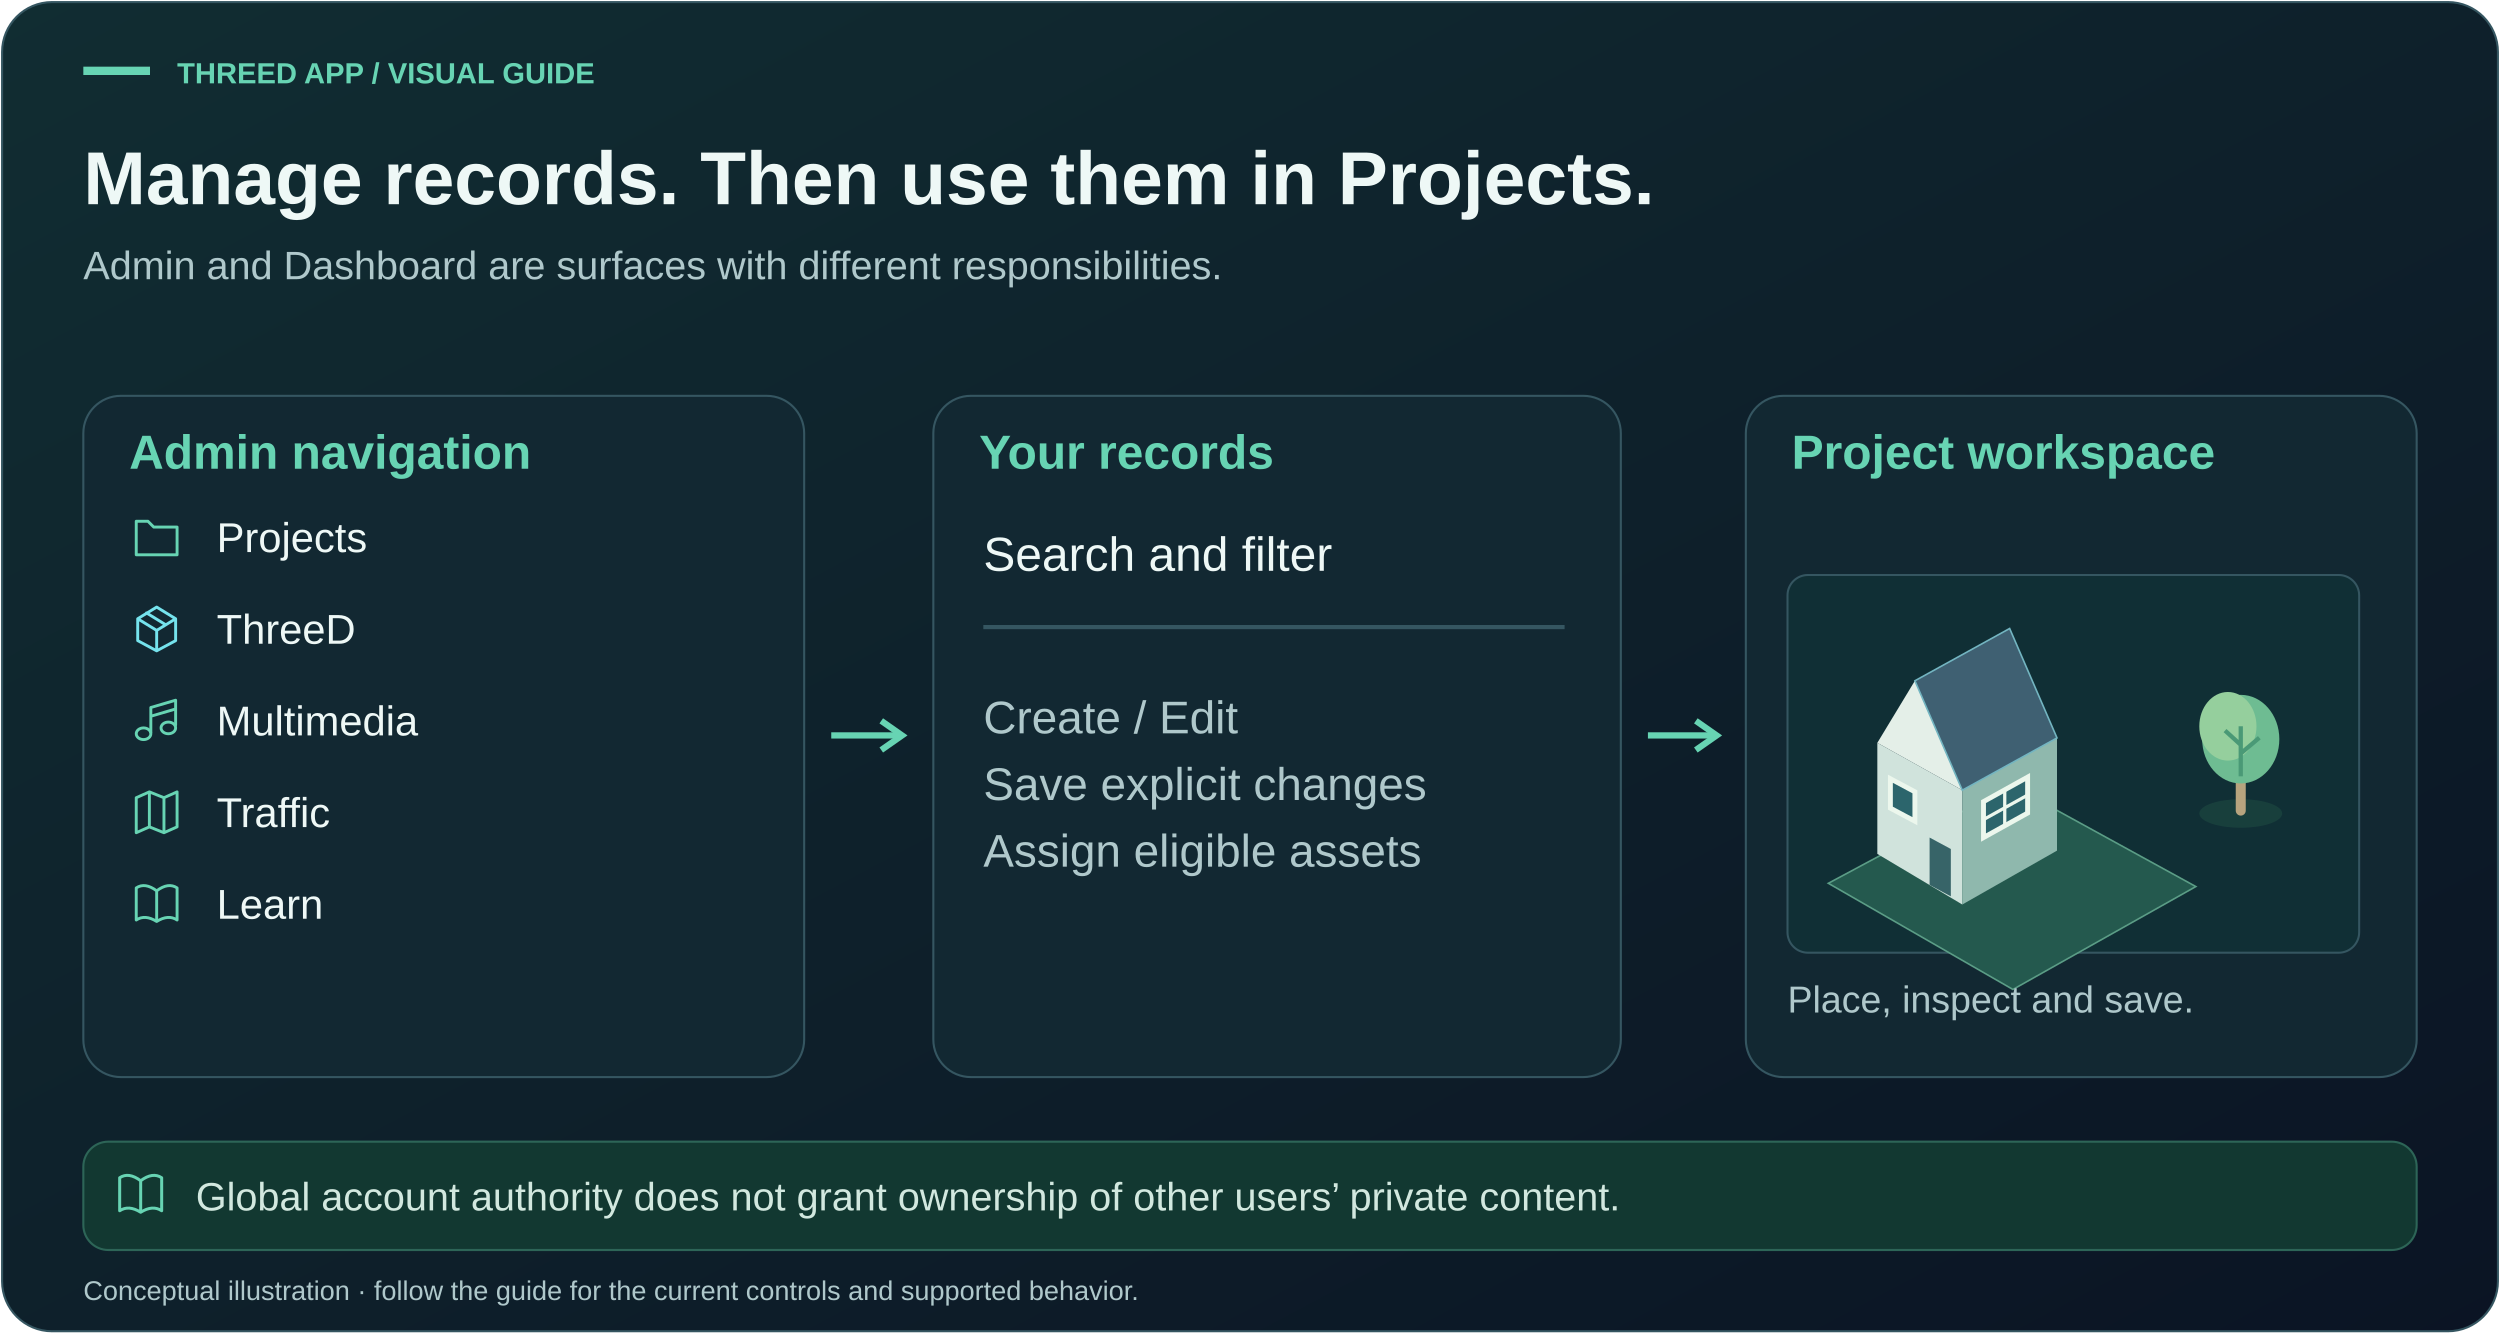
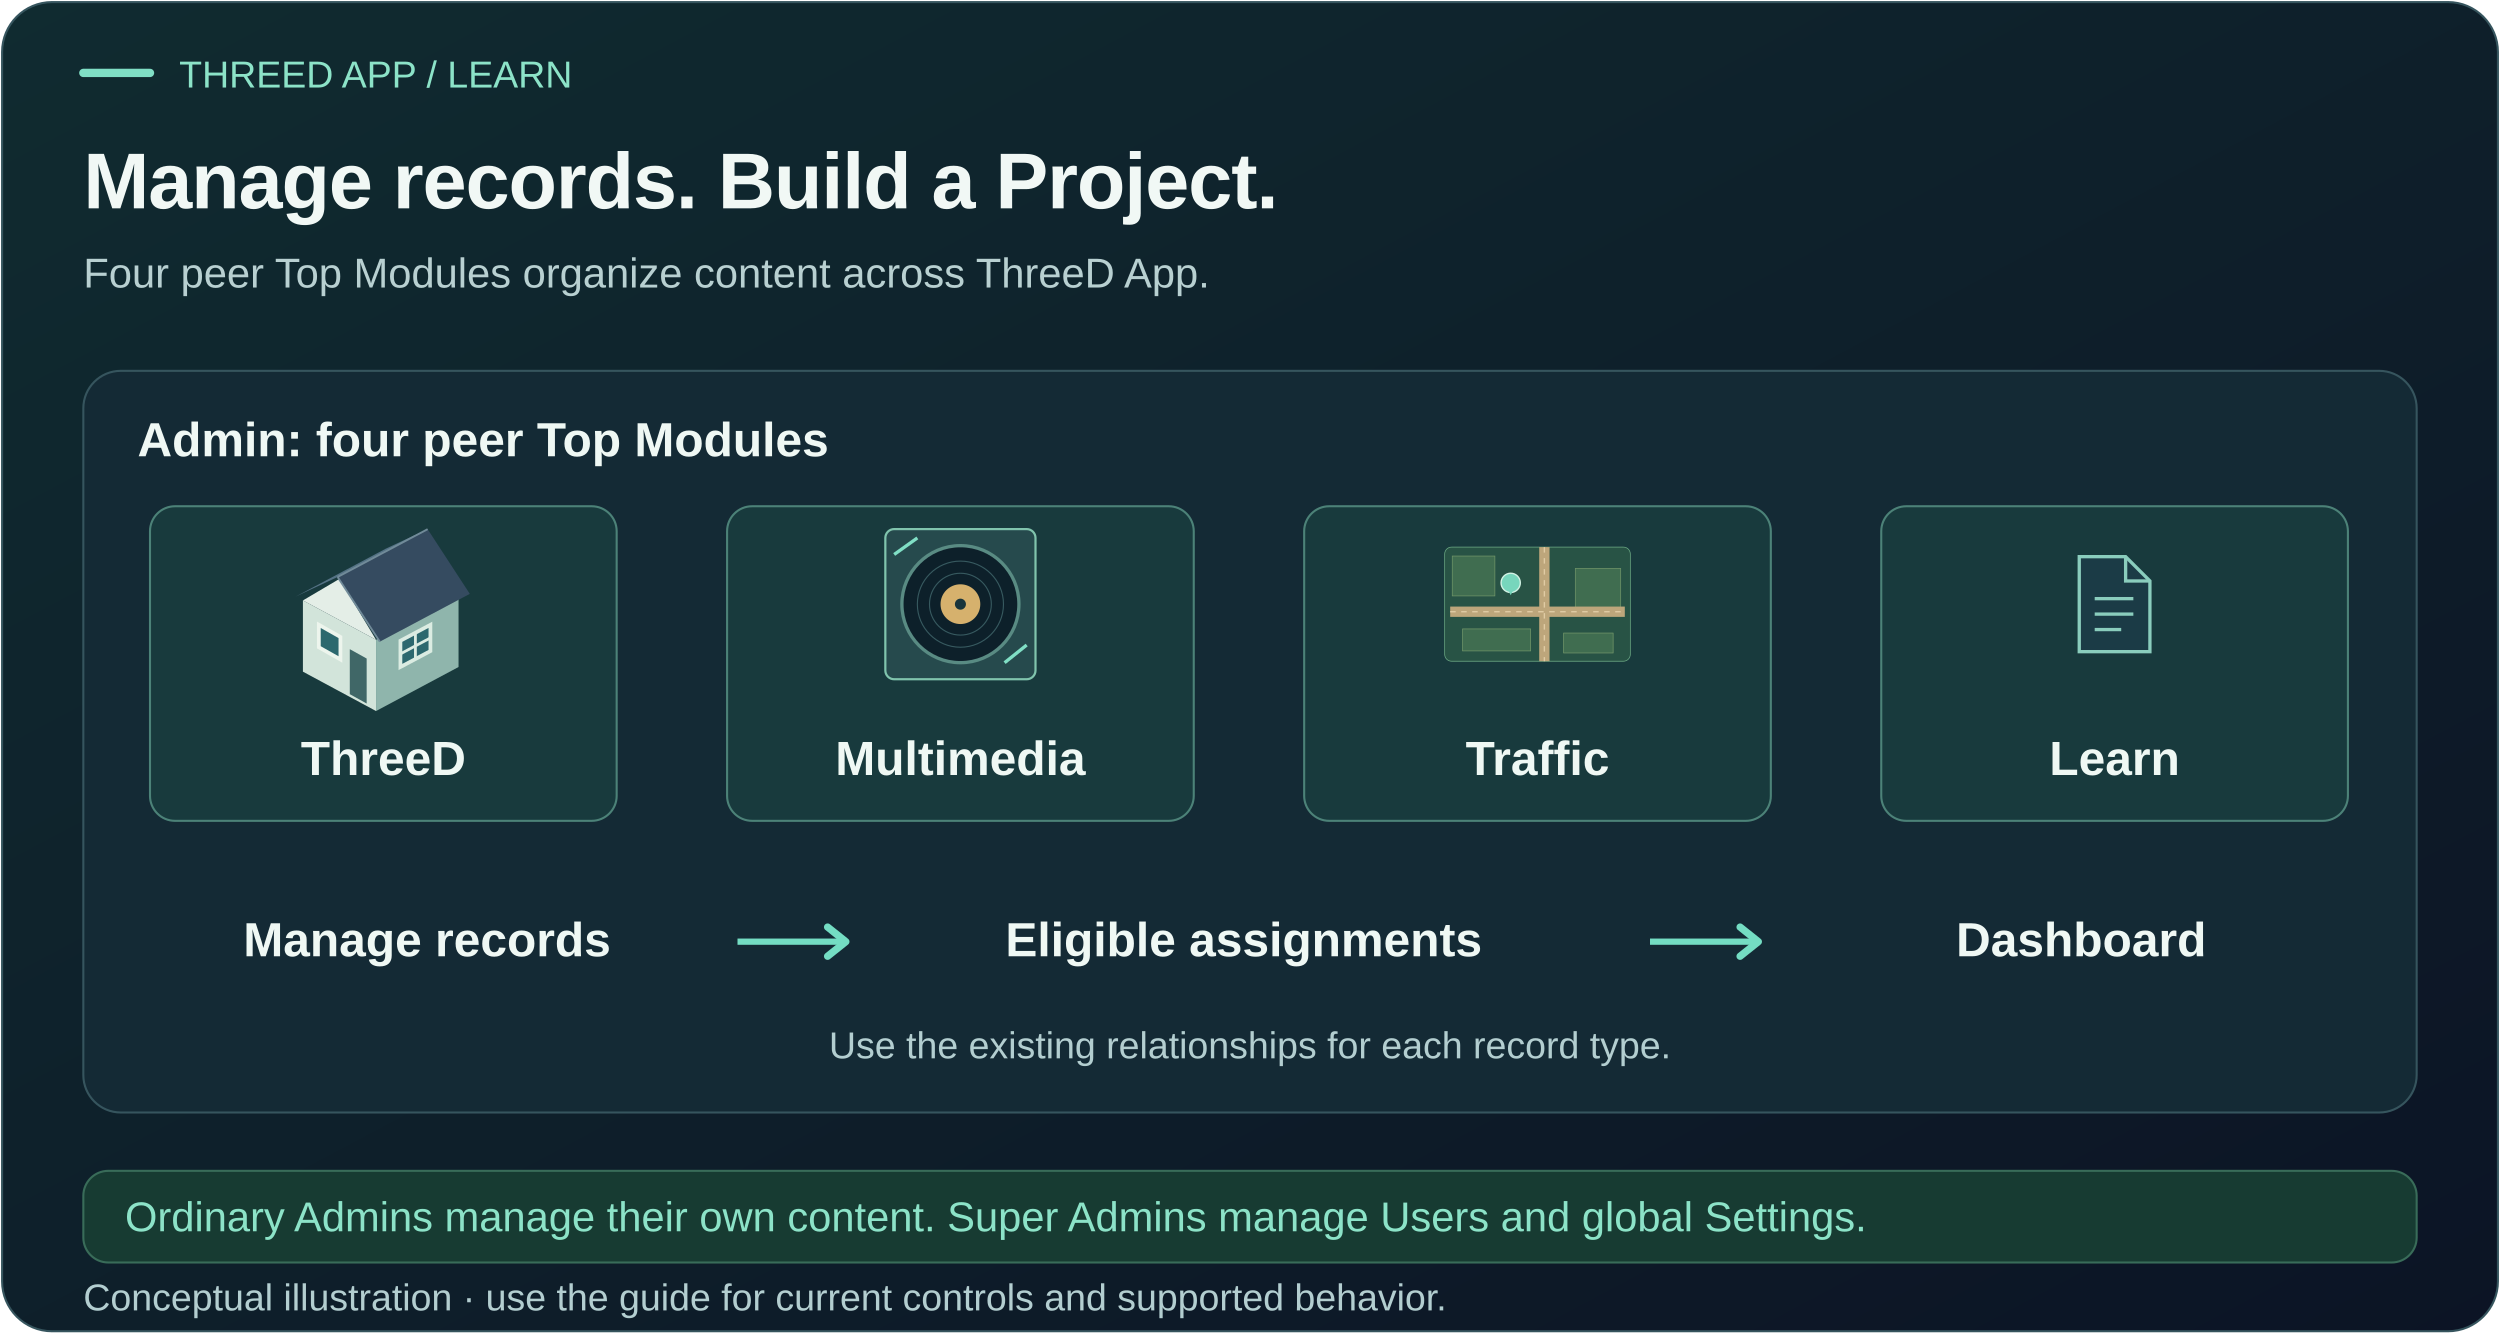
<svg xmlns="http://www.w3.org/2000/svg" width="1200" height="640" viewBox="0 0 1200 640" role="img" aria-labelledby="title description">
  <defs>
-     <linearGradient id="background" x2="1" y2="1">
-       <stop stop-color="#112d32" />
-       <stop offset="1" stop-color="#0b1424" />
+     <linearGradient id="background" x1="0" y1="0" x2="1" y2="1">
+       <stop stop-color="#102b30" />
+       <stop offset="1" stop-color="#0c1425" />
    </linearGradient>
-     <pattern id="grid" width="20" height="20" patternUnits="userSpaceOnUse">
-       <rect width="20" height="20" fill="#102331" />
-       <path d="M20 0H0V20" fill="none" stroke="#244552" stroke-width=".7" />
+     <linearGradient id="project" x1="0" y1="0" x2="0" y2="1">
+       <stop stop-color="#173b3f" />
+       <stop offset="1" stop-color="#11242f" />
+     </linearGradient>
+     <linearGradient id="ground" x1="0" y1="0" x2="1" y2="1">
+       <stop stop-color="#3b8069" />
+       <stop offset="1" stop-color="#205044" />
+     </linearGradient>
+     <pattern id="plan-grid" width="22" height="22" patternUnits="userSpaceOnUse">
+       <path d="M22 0H0V22" fill="none" stroke="#1e3e52" stroke-width="1" />
    </pattern>
+     <pattern id="scene-grid" width="44" height="44" patternUnits="userSpaceOnUse">
+       <path d="M44 0H0V44" fill="none" stroke="#438775" stroke-width="1" opacity=".24" />
+     </pattern>
+     <marker id="arrow" viewBox="0 0 12 12" refX="8" refY="6" markerWidth="7" markerHeight="7" orient="auto-start-reverse">
+       <path d="m3 2 5 4-5 4" fill="none" stroke="#74ddc3" stroke-width="2" stroke-linecap="round" stroke-linejoin="round" />
+     </marker>
+     <g id="tree">
+       <path d="M0 2V38" stroke="#b99569" stroke-width="7" stroke-linecap="round" />
+       <ellipse cx="3" cy="-4" rx="25" ry="29" fill="#68b78b" />
+       <ellipse cx="-9" cy="-12" rx="19" ry="23" fill="#92d39b" />
+       <path d="M0 5V-19M0-2l-10-8M0-8l11-8" fill="none" stroke="#438b65" stroke-width="3" stroke-linecap="round" />
+     </g>
+     <g id="bench">
+       <path d="M-23 7v17m40-22v17" stroke="#99b7b5" stroke-width="5" stroke-linecap="round" />
+       <path d="m-30-3 45-17 16 9-45 18z" fill="#d7af78" />
+       <path d="m-30-3 16 10v7L-30 4z" fill="#9c784e" />
+       <path d="m-27-17 43-16v10l-43 16z" fill="#e4bd88" />
+       <path d="m-25-8-2-17M17-23v-12" fill="none" stroke="#99b7b5" stroke-width="4" />
+     </g>
+     <g id="house">
+       <path d="m-68-4 78 42v76l-78-42z" fill="#d2e4da" />
+       <path d="m10 38 88-47v76l-88 47z" fill="#8fb5ac" />
+       <path d="m-68-4 39-23 39 65z" fill="#e4eee7" />
+       <path d="m-31-29 96-51 45 69-96 51z" fill="#354b60" />
+       <path d="m-76-8 96-51 45-21-96 51z" fill="#547285" />
+       <path d="m-31-29 96-51m-96 51 45 69" fill="none" stroke="#718b99" stroke-width="2" />
+       <path d="m-18 48 18 10v48l-18-10z" fill="#406767" />
+       <path d="m-51 22 23 13v24l-23-13z" fill="#2c686e" stroke="#edf5ed" stroke-width="4" />
+       <path d="m36 39 32-17v28L36 67z" fill="#2c686e" stroke="#dbece2" stroke-width="4" />
+       <path d="m52 30 0 28M36 53l32-17" fill="none" stroke="#dbece2" stroke-width="3" />
+     </g>
+     <g id="plan">
+       <rect x="-139" y="-91" width="278" height="182" rx="8" fill="#102331" stroke="#36576a" />
+       <rect x="-139" y="-91" width="278" height="182" rx="8" fill="url(#plan-grid)" />
+       <path d="M-105-61H105V61H40M-5 61H-105V-61" fill="none" stroke="#d2e7dc" stroke-width="5" />
+       <path d="M-5 61V16a45 45 0 0 1 45 45" fill="none" stroke="#80dfc5" stroke-width="2" />
+       <path d="M30-61H77" stroke="#6ee5ed" stroke-width="7" />
+       <path d="M-105-61H105" stroke="#6ee5ed" stroke-width="3" />
+       <circle cx="-105" cy="-61" r="5" fill="#6ee5ed" />
+       <circle cx="105" cy="-61" r="5" fill="#6ee5ed" />
+     </g>
+     <g id="room">
+       <path d="m-130 40 130-75 130 75-130 75z" fill="#bca47e" stroke="#d2ba95" />
+       <path d="M-130 40V-70L0-145V-35z" fill="#d0e5dc" />
+       <path d="M0-145 130-70V40L0-35z" fill="#8eb5a9" />
+       <path d="m-100-59 59-34v53l-59 34z" fill="#24666b" stroke="#edf8f0" stroke-width="5" />
+       <path d="m-70-76 0 54m-30-10 59-34" fill="none" stroke="#edf8f0" stroke-width="3" />
+       <path d="m74-19 35 20v53L74 34z" fill="#315a59" stroke="#e2eee5" stroke-width="4" />
+       <path d="m-130 40 130 75 130-75" fill="none" stroke="#7be3ce" stroke-width="4" />
+     </g>
+     <g id="map">
+       <rect x="-135" y="-83" width="270" height="166" rx="10" fill="#285345" stroke="#6fae87" />
+       <path d="M-124-70h62v58h-62zm179 18h66v65H55zM-109 36h99v32h-99zM38 42h72v29H38z" fill="#406d50" stroke="#74986a" />
+       <path d="M-127 11H127M10-83V83" stroke="#bda67b" stroke-width="15" />
+       <path d="M-127 11H127M10-83V83" stroke="#e0cba4" stroke-width="2" stroke-dasharray="8 8" />
+       <circle cx="-39" cy="-31" r="14" fill="#77d6bc" stroke="#d3f3e5" stroke-width="2" />
+       <path d="m-47-29 8 16 8-16" fill="#77d6bc" />
+     </g>
+     <g id="person">
+       <ellipse cy="61" rx="29" ry="10" fill="#0b1b24" opacity=".6" />
+       <path d="m-12 21-5 38m29-38 5 38" fill="none" stroke="#899cae" stroke-width="12" stroke-linecap="round" />
+       <path d="M-20-13q20-15 40 0v40h-40z" fill="#63b999" />
+       <path d="m-22-8-10 30m54-30 13 28" fill="none" stroke="#dfbb97" stroke-width="9" stroke-linecap="round" />
+       <circle cy="-35" r="17" fill="#dfbb97" />
+       <path d="M-19-38q2-26 34-12l5 15-40-3z" fill="#b89a6b" />
+     </g>
+     <g id="save" fill="none" stroke="#9de5ca" stroke-width="4" stroke-linejoin="round">
+       <path d="M-34-40h50l18 18v62h-68zM-20-40v24H12v-24M-20 40V7h40v33" />
+     </g>
+     <g id="file">
+       <path d="M-32-43h42l22 22v64h-64z" fill="#1b3b46" stroke="#8acdbd" stroke-width="3" />
+       <path d="M10-43v22h22M-18-5h35M-18 9h35M-18 23H6" fill="none" stroke="#8acdbd" stroke-width="3" />
+     </g>
+     <g id="album">
+       <rect x="-68" y="-68" width="136" height="136" rx="8" fill="#264a4d" stroke="#80c4ad" stroke-width="2" />
+       <circle r="53" fill="#0d202a" stroke="#598b83" stroke-width="3" />
+       <circle r="39" fill="none" stroke="#375a60" />
+       <circle r="28" fill="none" stroke="#375a60" />
+       <circle r="18" fill="#d6b16d" />
+       <circle r="5" fill="#18343b" />
+       <path d="m-60-45 21-15m79 113 20-16" stroke="#80dfc5" stroke-width="3" />
+     </g>
+     <g id="lock" fill="none" stroke="#efb6a7" stroke-width="4" stroke-linejoin="round">
+       <rect x="-25" y="-7" width="50" height="42" rx="7" />
+       <path d="M-16-7v-17a16 16 0 0 1 32 0v17M0 8v12" />
+     </g>
+     <style>
+  text { font-family: "Segoe UI", Arial, sans-serif; }
+  .title { fill: #f1f8f5; font-size: 38px; font-weight: 700; letter-spacing: -.5px; }
+  .heading { fill: #eff8f4; font-size: 23px; font-weight: 600; }
+  .body { fill: #b8d0d1; font-size: 20px; }
+  .small { fill: #b3ced0; font-size: 18px; }
+  .accent { fill: #8ce3c8; }
+  .value { fill: #e8f7ee; font-size: 30px; font-weight: 600; }
+ </style>
  </defs>
-   <g font-family="Segoe UI, Arial, sans-serif">
-     <rect x="1" y="1" width="1198" height="638" rx="24" fill="url(#background)" stroke="#355661" />
-     <path d="M40 34L72 34" fill="none" stroke="#67d4b3" stroke-width="4" />
-     <text x="85" y="40" fill="#67d4b3" font-size="14" font-weight="600">THREED APP / VISUAL GUIDE</text>
-     <text x="40" y="98" fill="#eef8f6" font-size="36" font-weight="700">Manage records. Then use them in Projects.</text>
-     <text x="40" y="134" fill="#afc8cb" font-size="19" font-weight="400">Admin and Dashboard are surfaces with different responsibilities.</text>
-     <rect x="40" y="190" width="346" height="327" rx="18" fill="#122832" stroke="#355661" />
-     <text x="62" y="225" fill="#67d4b3" font-size="23" font-weight="600">Admin navigation</text>
-     <g transform="translate(64 246) scale(0.7)">
-       <g fill="none" stroke="#67d4b3" stroke-width="2" stroke-linecap="round" stroke-linejoin="round">
-         <path d="M2 6h8l4 4h16v19H2z" />
-       </g>
-     </g>
-     <text x="104" y="265" fill="#eef8f6" font-size="20" font-weight="400">Projects</text>
-     <g transform="translate(64 290) scale(0.7)">
-       <g fill="none" stroke="#75e3ed" stroke-width="2" stroke-linecap="round" stroke-linejoin="round">
-         <path d="m16 2 13 8v15l-13 7L3 25V10zM3 10l13 8 13-8M16 18v14M9 6l13 8" />
-       </g>
-     </g>
-     <text x="104" y="309" fill="#eef8f6" font-size="20" font-weight="400">ThreeD</text>
-     <g transform="translate(64 334) scale(0.7)">
-       <g fill="none" stroke="#67d4b3" stroke-width="2" stroke-linecap="round" stroke-linejoin="round">
-         <path d="M12 25V8l17-5v17M12 14l17-5" />
-         <ellipse cx="7" cy="26" rx="5" ry="4" />
-         <ellipse cx="24" cy="22" rx="5" ry="4" />
-       </g>
-     </g>
-     <text x="104" y="353" fill="#eef8f6" font-size="20" font-weight="400">Multimedia</text>
-     <g transform="translate(64 378) scale(0.7)">
-       <g fill="none" stroke="#67d4b3" stroke-width="2" stroke-linecap="round" stroke-linejoin="round">
-         <path d="m2 7 9-4 10 4 9-4v24l-9 4-10-4-9 4zM11 3v24M21 7v24" />
-       </g>
-     </g>
-     <text x="104" y="397" fill="#eef8f6" font-size="20" font-weight="400">Traffic</text>
-     <g transform="translate(64 422) scale(0.7)">
-       <g fill="none" stroke="#67d4b3" stroke-width="2" stroke-linecap="round" stroke-linejoin="round">
-         <path d="M16 8Q8 2 2 6v22q6-4 14 1 8-5 14-1V6q-6-4-14 2v21" />
-       </g>
-     </g>
-     <text x="104" y="441" fill="#eef8f6" font-size="20" font-weight="400">Learn</text>
-     <path d="M399 353L433 353" fill="none" stroke="#67d4b3" stroke-width="3" />
-     <path d="m423 346 10 7-10 7" fill="none" stroke="#67d4b3" stroke-width="3" />
-     <rect x="448" y="190" width="330" height="327" rx="18" fill="#122832" stroke="#355661" />
-     <text x="470" y="225" fill="#67d4b3" font-size="23" font-weight="600">Your records</text>
-     <text x="472" y="274" fill="#eef8f6" font-size="23" font-weight="400">Search and filter</text>
-     <path d="M472 301L751 301" fill="none" stroke="#355661" stroke-width="2" />
-     <text x="472" y="352" fill="#afc8cb" font-size="22" font-weight="400">Create / Edit</text>
-     <text x="472" y="384" fill="#afc8cb" font-size="22" font-weight="400">Save explicit changes</text>
-     <text x="472" y="416" fill="#afc8cb" font-size="22" font-weight="400">Assign eligible assets</text>
-     <path d="M791 353L824 353" fill="none" stroke="#67d4b3" stroke-width="3" />
-     <path d="m814 346 10 7-10 7" fill="none" stroke="#67d4b3" stroke-width="3" />
-     <rect x="838" y="190" width="322" height="327" rx="18" fill="#122832" stroke="#355661" />
-     <text x="860" y="225" fill="#67d4b3" font-size="23" font-weight="600">Project workspace</text>
-     <g transform="translate(858 276) scale(0.98)">
-       <rect x="0" y="0" width="280" height="185" rx="10" fill="#102f35" stroke="#355661" />
-       <g transform="translate(20 79) scale(0.8)">
-         <path d="m0 90 112-60 113 62-112 63z" fill="#24594e" stroke="#5b9d86" />
-         <path d="M30 72v-68l52 29v70z" fill="#d0e3dc" />
-         <path d="m82 33 58-32v69l-58 33z" fill="#8fb8ad" />
-         <path d="m30 4 23-38 29 67z" fill="#e4efe8" />
-         <path d="m53-34 58-32 29 67-58 32z" fill="#3f6072" stroke="#73b5c1" />
-         <path d="m62 62 13 7v29l-13-7z" fill="#376468" />
-         <path d="m38 26 15 8v18l-15-8zM95 40l27-15v22L95 62z" fill="#2c656c" stroke="#ecf7ed" stroke-width="3" />
-         <path d="M108 33v21M95 51l27-15" stroke="#ecf7ed" stroke-width="2" />
-       </g>
-       <g transform="translate(222 93) scale(0.7)">
-         <ellipse cy="34" rx="29" ry="10" fill="#183f3c" />
-         <path d="M0 32V-17" stroke="#b7a47e" stroke-width="7" stroke-linecap="round" />
-         <ellipse cy="-18" rx="27" ry="31" fill="#6ebc92" />
-         <ellipse cx="-9" cy="-27" rx="20" ry="24" fill="#95cf9d" />
-         <path d="M0 8v-35m0 13-11-10M0-8l13-11" stroke="#4a9976" stroke-width="3" fill="none" />
-       </g>
-     </g>
-     <text x="858" y="486" fill="#afc8cb" font-size="18" font-weight="400">Place, inspect and save.</text>
-     <rect x="40" y="548" width="1120" height="52" rx="12" fill="#123831" stroke="#2d6557" />
-     <g transform="translate(56 561) scale(0.72)">
-       <g fill="none" stroke="#67d4b3" stroke-width="2" stroke-linecap="round" stroke-linejoin="round">
-         <path d="M16 8Q8 2 2 6v22q6-4 14 1 8-5 14-1V6q-6-4-14 2v21" />
-       </g>
-     </g>
-     <text x="94" y="581" fill="#d2e8df" font-size="19" font-weight="400">Global account authority does not grant ownership of other users’ private content.</text>
-     <text x="40" y="624" fill="#afc8cb" font-size="13" font-weight="400">Conceptual illustration · follow the guide for the current controls and supported behavior.</text>
+   <rect x="1" y="1" width="1198" height="638" rx="24" fill="url(#background)" stroke="#36555e" />
+   <path d="M40 35h32" stroke="#80dfc5" stroke-width="4" stroke-linecap="round" />
+   <text x="86" y="42" class="small accent" text-anchor="start">THREED APP / LEARN</text>
+   <text x="40" y="100" class="title" text-anchor="start">Manage records. Build a Project.</text>
+   <text x="40" y="138" class="body" text-anchor="start">Four peer Top Modules organize content across ThreeD App.</text>
+   <rect x="40" y="178" width="1120" height="356" rx="18" fill="#142a35" stroke="#36555e" />
+   <text x="66" y="219" class="heading" text-anchor="start">Admin: four peer Top Modules</text>
+   <rect x="72" y="243" width="224" height="151" rx="12" fill="#183a3d" stroke="#4c8278" />
+   <g transform="translate(176 290) scale(0.45)">
+     <use href="#house" />
  </g>
+   <text x="184" y="372" class="heading" text-anchor="middle">ThreeD</text>
+   <rect x="349" y="243" width="224" height="151" rx="12" fill="#183a3d" stroke="#4c8278" />
+   <g transform="translate(461 290) scale(0.53)">
+     <use href="#album" />
+   </g>
+   <text x="461" y="372" class="heading" text-anchor="middle">Multimedia</text>
+   <rect x="626" y="243" width="224" height="151" rx="12" fill="#183a3d" stroke="#4c8278" />
+   <g transform="translate(738 290) scale(0.33)">
+     <use href="#map" />
+   </g>
+   <text x="738" y="372" class="heading" text-anchor="middle">Traffic</text>
+   <rect x="903" y="243" width="224" height="151" rx="12" fill="#183a3d" stroke="#4c8278" />
+   <g transform="translate(1015 290) scale(0.53)">
+     <use href="#file" />
+   </g>
+   <text x="1015" y="372" class="heading" text-anchor="middle">Learn</text>
+   <text x="205" y="459" class="heading" text-anchor="middle">Manage records</text>
+   <path d="M354 452h52" fill="none" stroke="#74ddc3" stroke-width="3" marker-end="url(#arrow)" />
+   <text x="597" y="459" class="heading" text-anchor="middle">Eligible assignments</text>
+   <path d="M792 452h52" fill="none" stroke="#74ddc3" stroke-width="3" marker-end="url(#arrow)" />
+   <text x="999" y="459" class="heading" text-anchor="middle">Dashboard</text>
+   <text x="600" y="508" class="small" text-anchor="middle">Use the existing relationships for each record type.</text>
+   <rect x="40" y="562" width="1120" height="44" rx="12" fill="#173b32" stroke="#396c59" />
+   <text x="60" y="591" class="body accent" text-anchor="start">Ordinary Admins manage their own content. Super Admins manage Users and global Settings.</text>
+   <text x="40" y="629" class="small" text-anchor="start">Conceptual illustration · use the guide for current controls and supported behavior.</text>
</svg>
